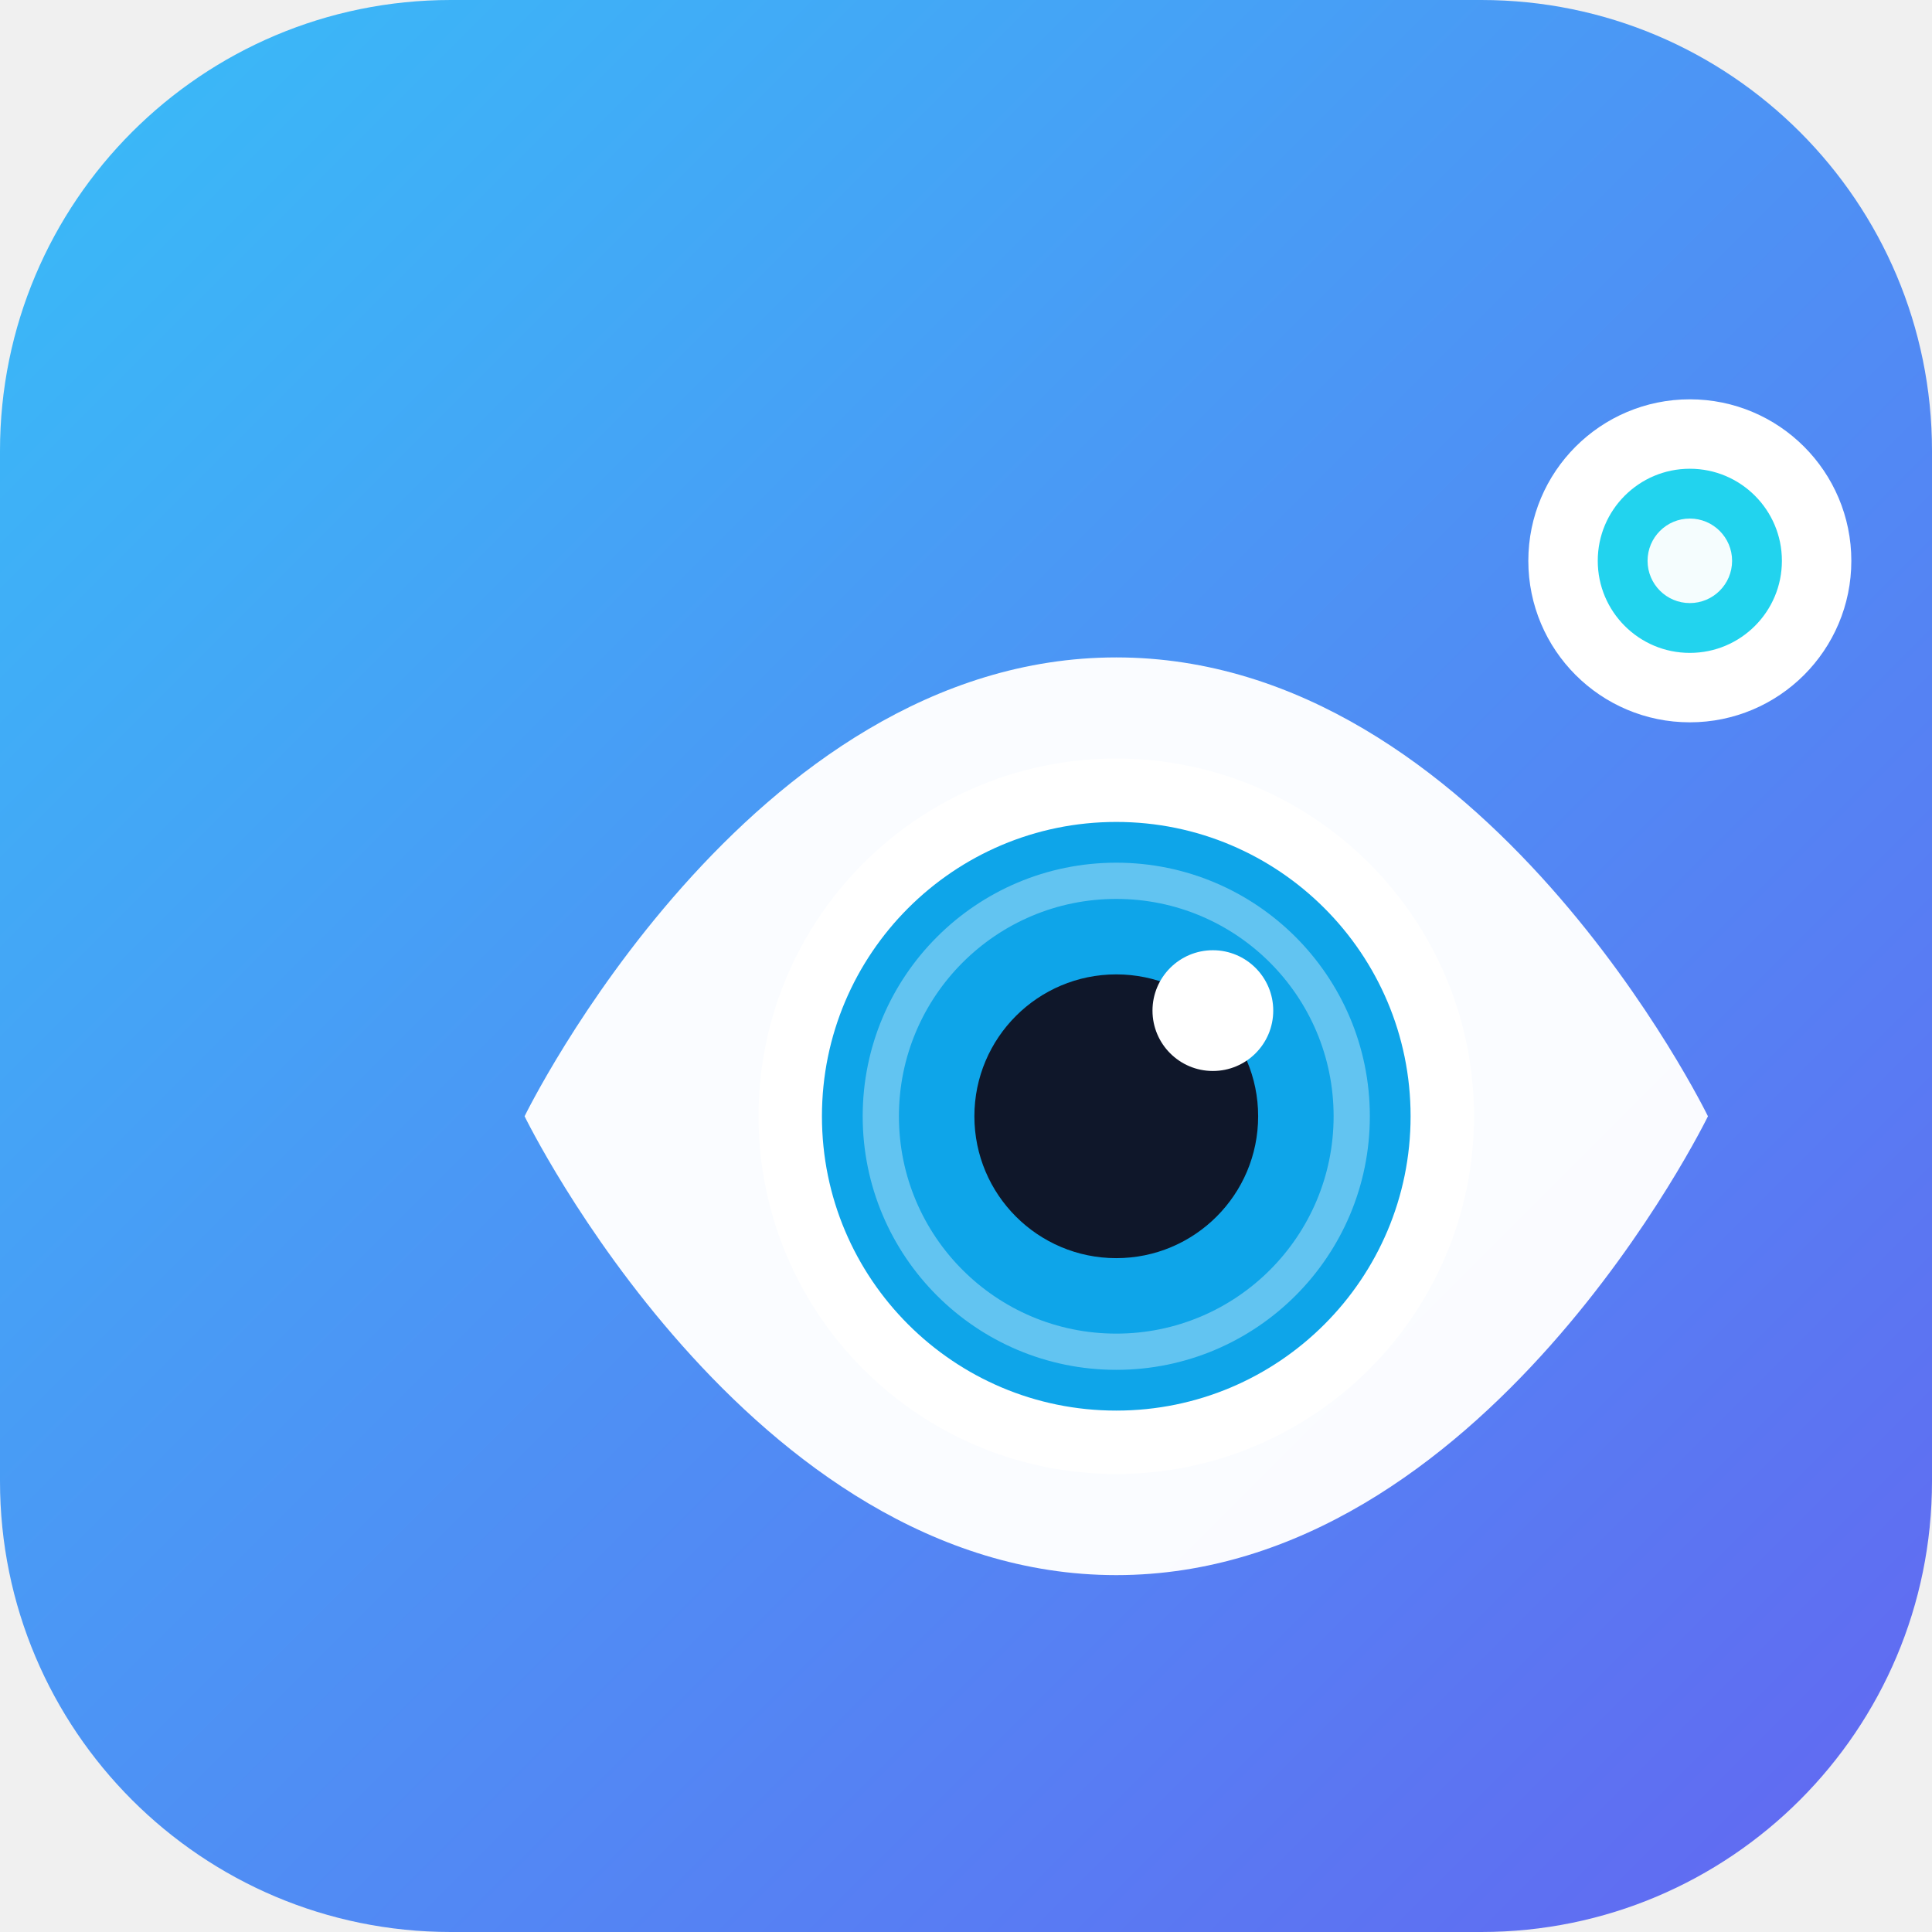
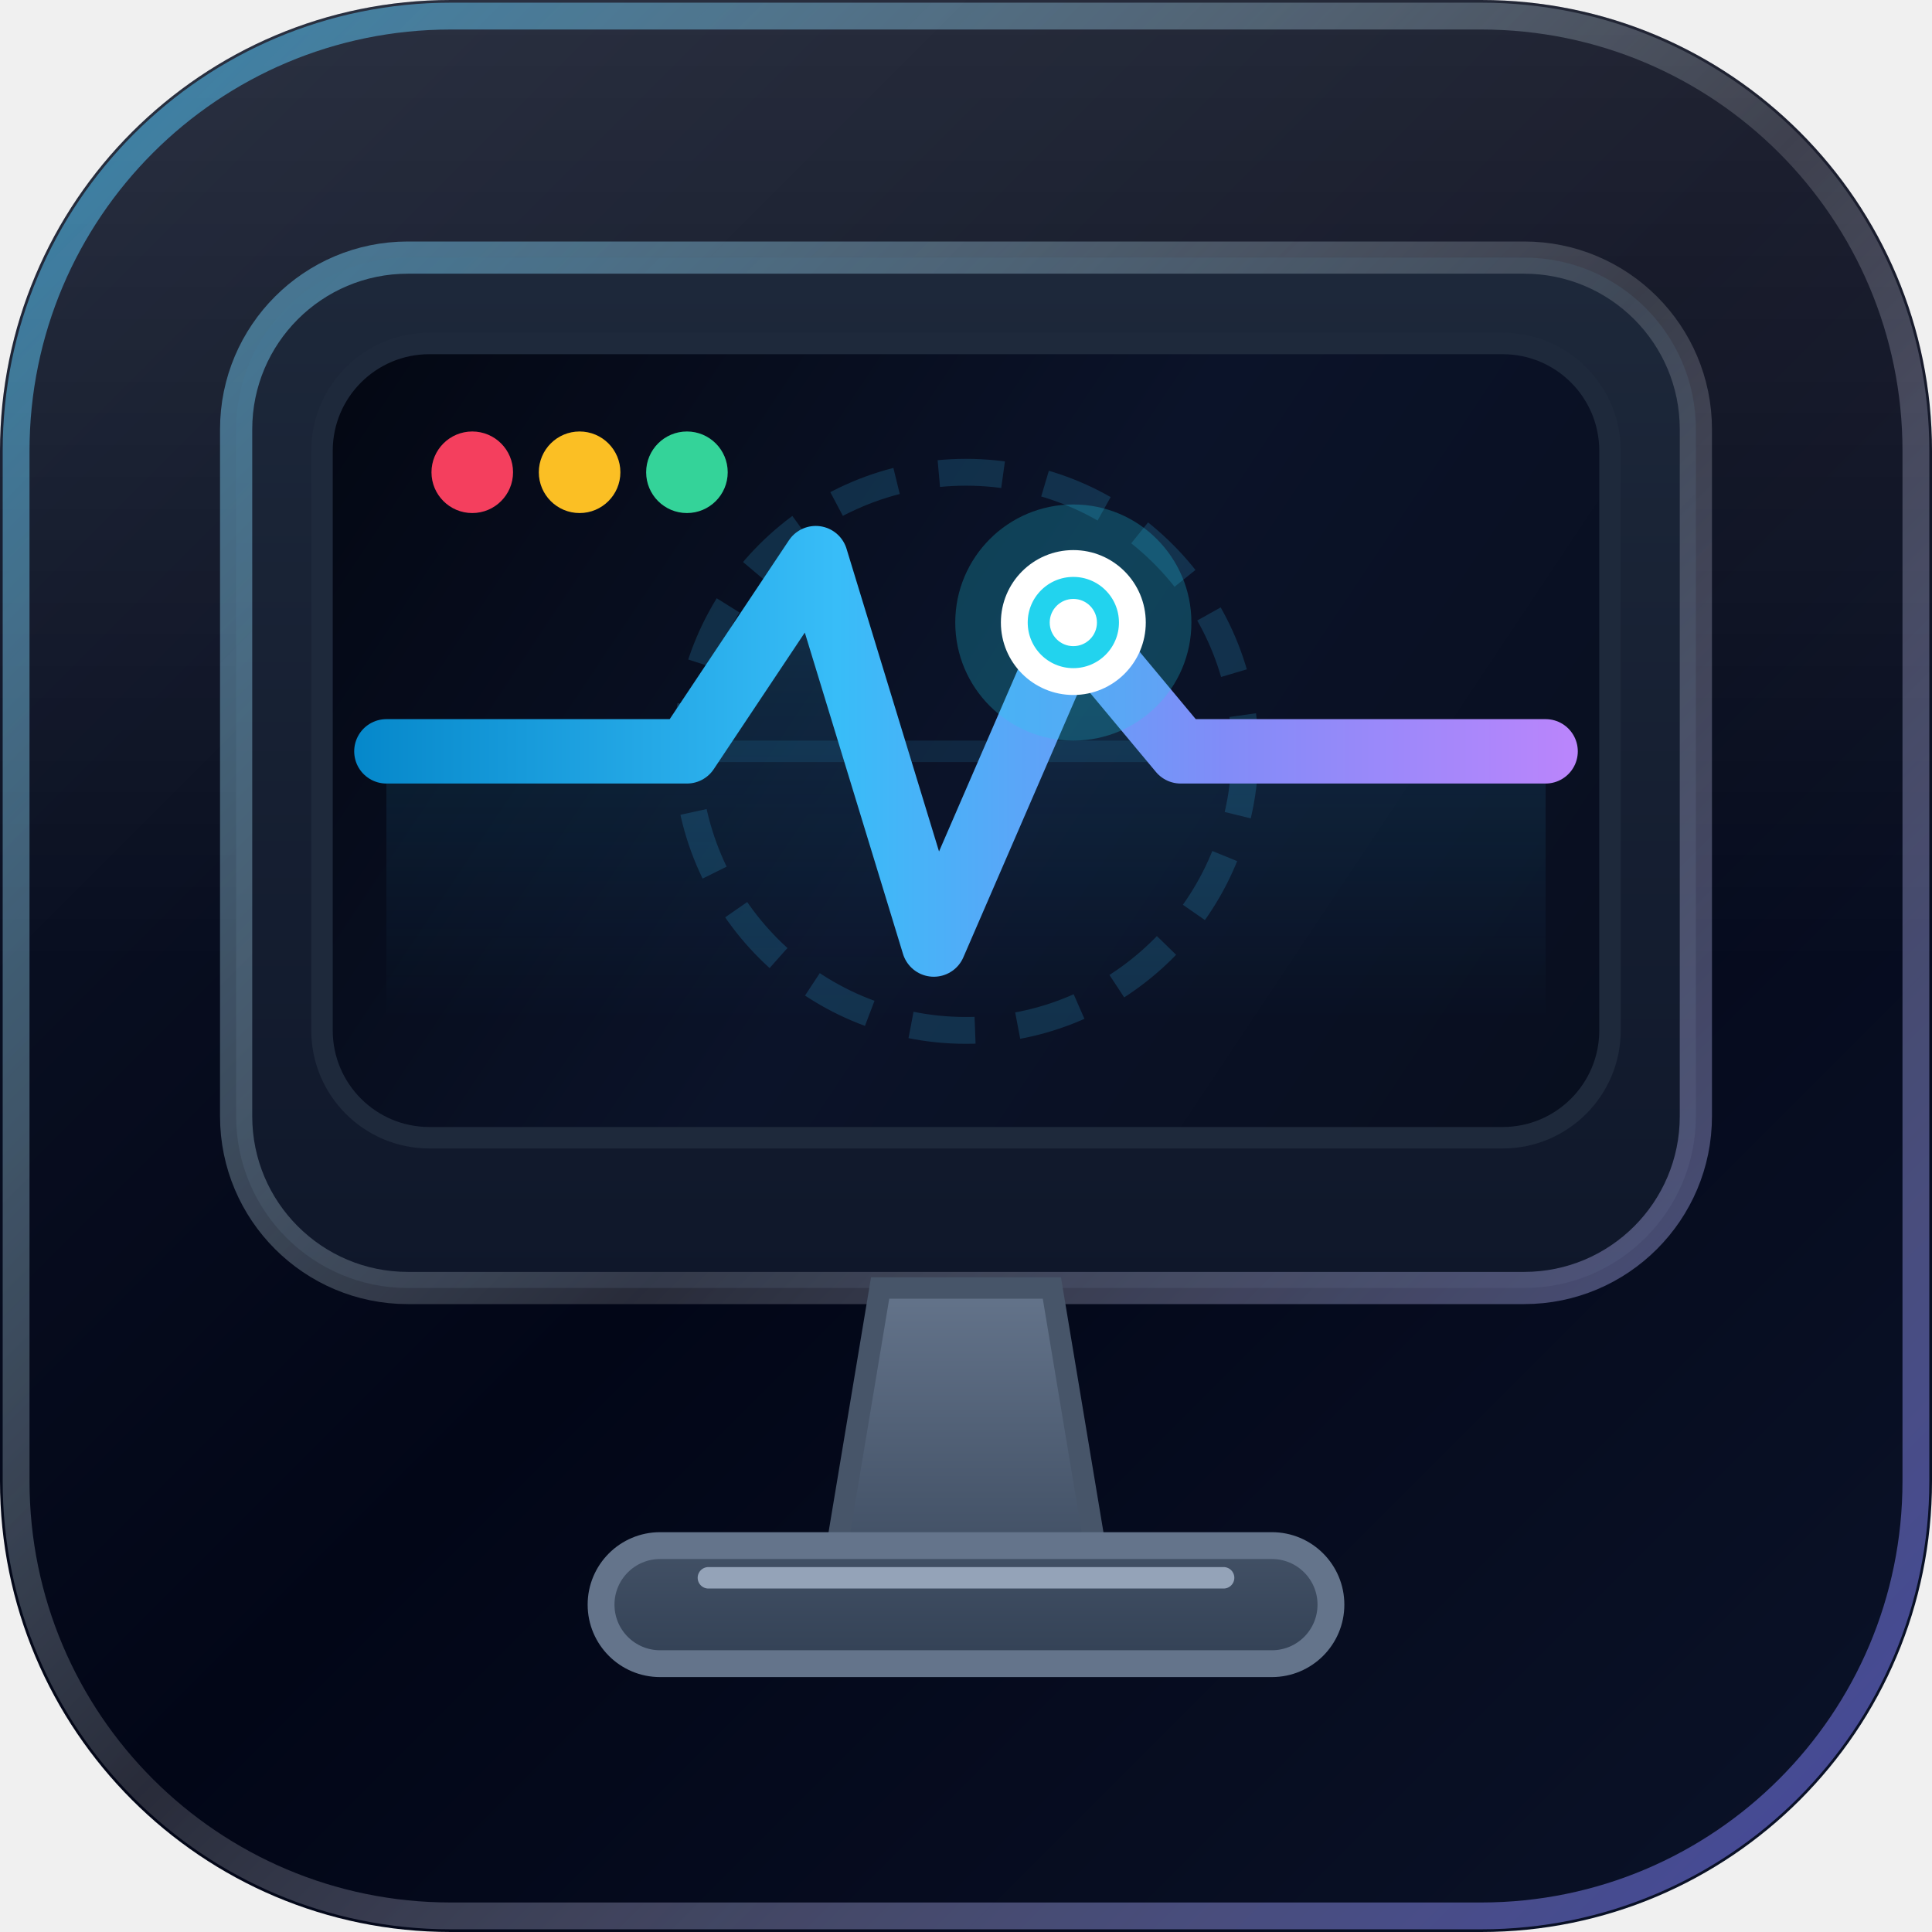
- <svg xmlns="http://www.w3.org/2000/svg" viewBox="0 0 180 180" width="180" height="180">
+ <svg xmlns="http://www.w3.org/2000/svg" viewBox="0 0 180 180" width="180" height="180" fill="none">
  <defs>
-     <linearGradient id="g-apple" x1="0%" y1="0%" x2="100%" y2="100%">
-       <stop offset="0%" stop-color="#38bdf8" />
-       <stop offset="100%" stop-color="#6366f1" />
+     <linearGradient id="ap-bg" x1="0" y1="0" x2="180" y2="180" gradientUnits="userSpaceOnUse">
+       <stop offset="0%" stop-color="#0f172a" />
+       <stop offset="50%" stop-color="#020617" />
+       <stop offset="100%" stop-color="#0b1329" />
+     </linearGradient>
+     <linearGradient id="ap-shine" x1="90" y1="0" x2="90" y2="90" gradientUnits="userSpaceOnUse">
+       <stop offset="0%" stop-color="#ffffff" stop-opacity="0.12" />
+       <stop offset="100%" stop-color="#ffffff" stop-opacity="0" />
+     </linearGradient>
+     <linearGradient id="ap-border" x1="0" y1="0" x2="180" y2="180" gradientUnits="userSpaceOnUse">
+       <stop offset="0%" stop-color="#38bdf8" stop-opacity="0.6" />
+       <stop offset="50%" stop-color="#ffffff" stop-opacity="0.15" />
+       <stop offset="100%" stop-color="#6366f1" stop-opacity="0.6" />
+     </linearGradient>
+     <linearGradient id="ap-bezel" x1="0" y1="20" x2="0" y2="120" gradientUnits="userSpaceOnUse">
+       <stop offset="0%" stop-color="#1e293b" />
+       <stop offset="100%" stop-color="#0f172a" />
+     </linearGradient>
+     <linearGradient id="ap-screen" x1="30" y1="30" x2="150" y2="110" gradientUnits="userSpaceOnUse">
+       <stop offset="0%" stop-color="#030712" />
+       <stop offset="50%" stop-color="#0b1329" />
+       <stop offset="100%" stop-color="#080e1e" />
+     </linearGradient>
+     <linearGradient id="ap-wave" x1="30" y1="70" x2="150" y2="70" gradientUnits="userSpaceOnUse">
+       <stop offset="0%" stop-color="#0284c7" />
+       <stop offset="40%" stop-color="#38bdf8" />
+       <stop offset="70%" stop-color="#818cf8" />
+       <stop offset="100%" stop-color="#c084fc" />
+     </linearGradient>
+     <linearGradient id="ap-wave-area" x1="90" y1="45" x2="90" y2="95" gradientUnits="userSpaceOnUse">
+       <stop offset="0%" stop-color="#38bdf8" stop-opacity="0.22" />
+       <stop offset="100%" stop-color="#38bdf8" stop-opacity="0" />
+     </linearGradient>
+     <linearGradient id="ap-stand" x1="0" y1="120" x2="0" y2="155" gradientUnits="userSpaceOnUse">
+       <stop offset="0%" stop-color="#64748b" />
+       <stop offset="100%" stop-color="#334155" />
    </linearGradient>
  </defs>
-   <rect width="180" height="180" rx="42" fill="url(#g-apple)" />
-   <g transform="translate(14,14) scale(5.625)">
-     <path d="M6.2 16C6.2 16 9.9 8.4 16 8.4C22.1 8.4 25.8 16 25.8 16C25.8 16 22.1 23.6 16 23.6C9.9 23.6 6.2 16 6.2 16Z" fill="white" fill-opacity="0.97" />
-     <circle cx="16" cy="16" r="5.4" fill="#0ea5e9" stroke="white" stroke-width="1.05" />
-     <circle cx="16" cy="16" r="3.9" fill="none" stroke="white" stroke-opacity="0.35" stroke-width="0.6" />
-     <circle cx="16" cy="16" r="2.35" fill="#0f172a" />
-     <circle cx="17.6" cy="14.25" r="1" fill="white" />
-     <g>
-       <circle cx="25.5" cy="6.8" r="2.1" fill="#22d3ee" stroke="white" stroke-width="1.15" />
-       <circle cx="25.5" cy="6.8" r="0.7" fill="white" opacity="0.95" />
-     </g>
-   </g>
+   <rect width="180" height="180" rx="42" fill="url(#ap-bg)" />
+   <rect width="180" height="180" rx="42" fill="url(#ap-shine)" />
+   <rect x="1.5" y="1.5" width="177" height="177" rx="40.5" stroke="url(#ap-border)" stroke-width="2.5" />
+   <rect x="22" y="24" width="136" height="96" rx="16" fill="url(#ap-bezel)" stroke="url(#ap-border)" stroke-width="3" />
+   <rect x="30" y="32" width="120" height="74" rx="10" fill="url(#ap-screen)" stroke="#1e293b" stroke-width="2" />
+   <circle cx="44" cy="44" r="3.8" fill="#f43f5e" />
+   <circle cx="54" cy="44" r="3.8" fill="#fbbf24" />
+   <circle cx="64" cy="44" r="3.8" fill="#34d399" />
+   <circle cx="90" cy="70" r="26" stroke="#38bdf8" stroke-opacity="0.18" stroke-width="2.5" stroke-dasharray="6 4" />
+   <line x1="36" y1="70" x2="144" y2="70" stroke="#38bdf8" stroke-opacity="0.12" stroke-width="2" />
+   <path d="M 36 70 L 64 70 L 76 52 L 87 88 L 100 58 L 110 70 L 144 70 L 144 95 L 36 95 Z" fill="url(#ap-wave-area)" />
+   <path d="M 36 70 L 64 70 L 76 52 L 87 88 L 100 58 L 110 70 L 144 70" stroke="url(#ap-wave)" stroke-width="6" stroke-linecap="round" stroke-linejoin="round" />
+   <circle cx="100" cy="58" r="11" fill="#22d3ee" fill-opacity="0.25" />
+   <circle cx="100" cy="58" r="5.5" fill="#22d3ee" stroke="#ffffff" stroke-width="2.5" />
+   <circle cx="100" cy="58" r="2.2" fill="#ffffff" />
+   <path d="M 82 120 L 98 120 L 102 144 L 78 144 Z" fill="url(#ap-stand)" stroke="#475569" stroke-width="2" />
+   <rect x="56" y="144" width="68" height="11" rx="5.5" fill="url(#ap-stand)" stroke="#64748b" stroke-width="2.5" />
+   <line x1="66" y1="147" x2="114" y2="147" stroke="#94a3b8" stroke-width="2" stroke-linecap="round" />
</svg>
